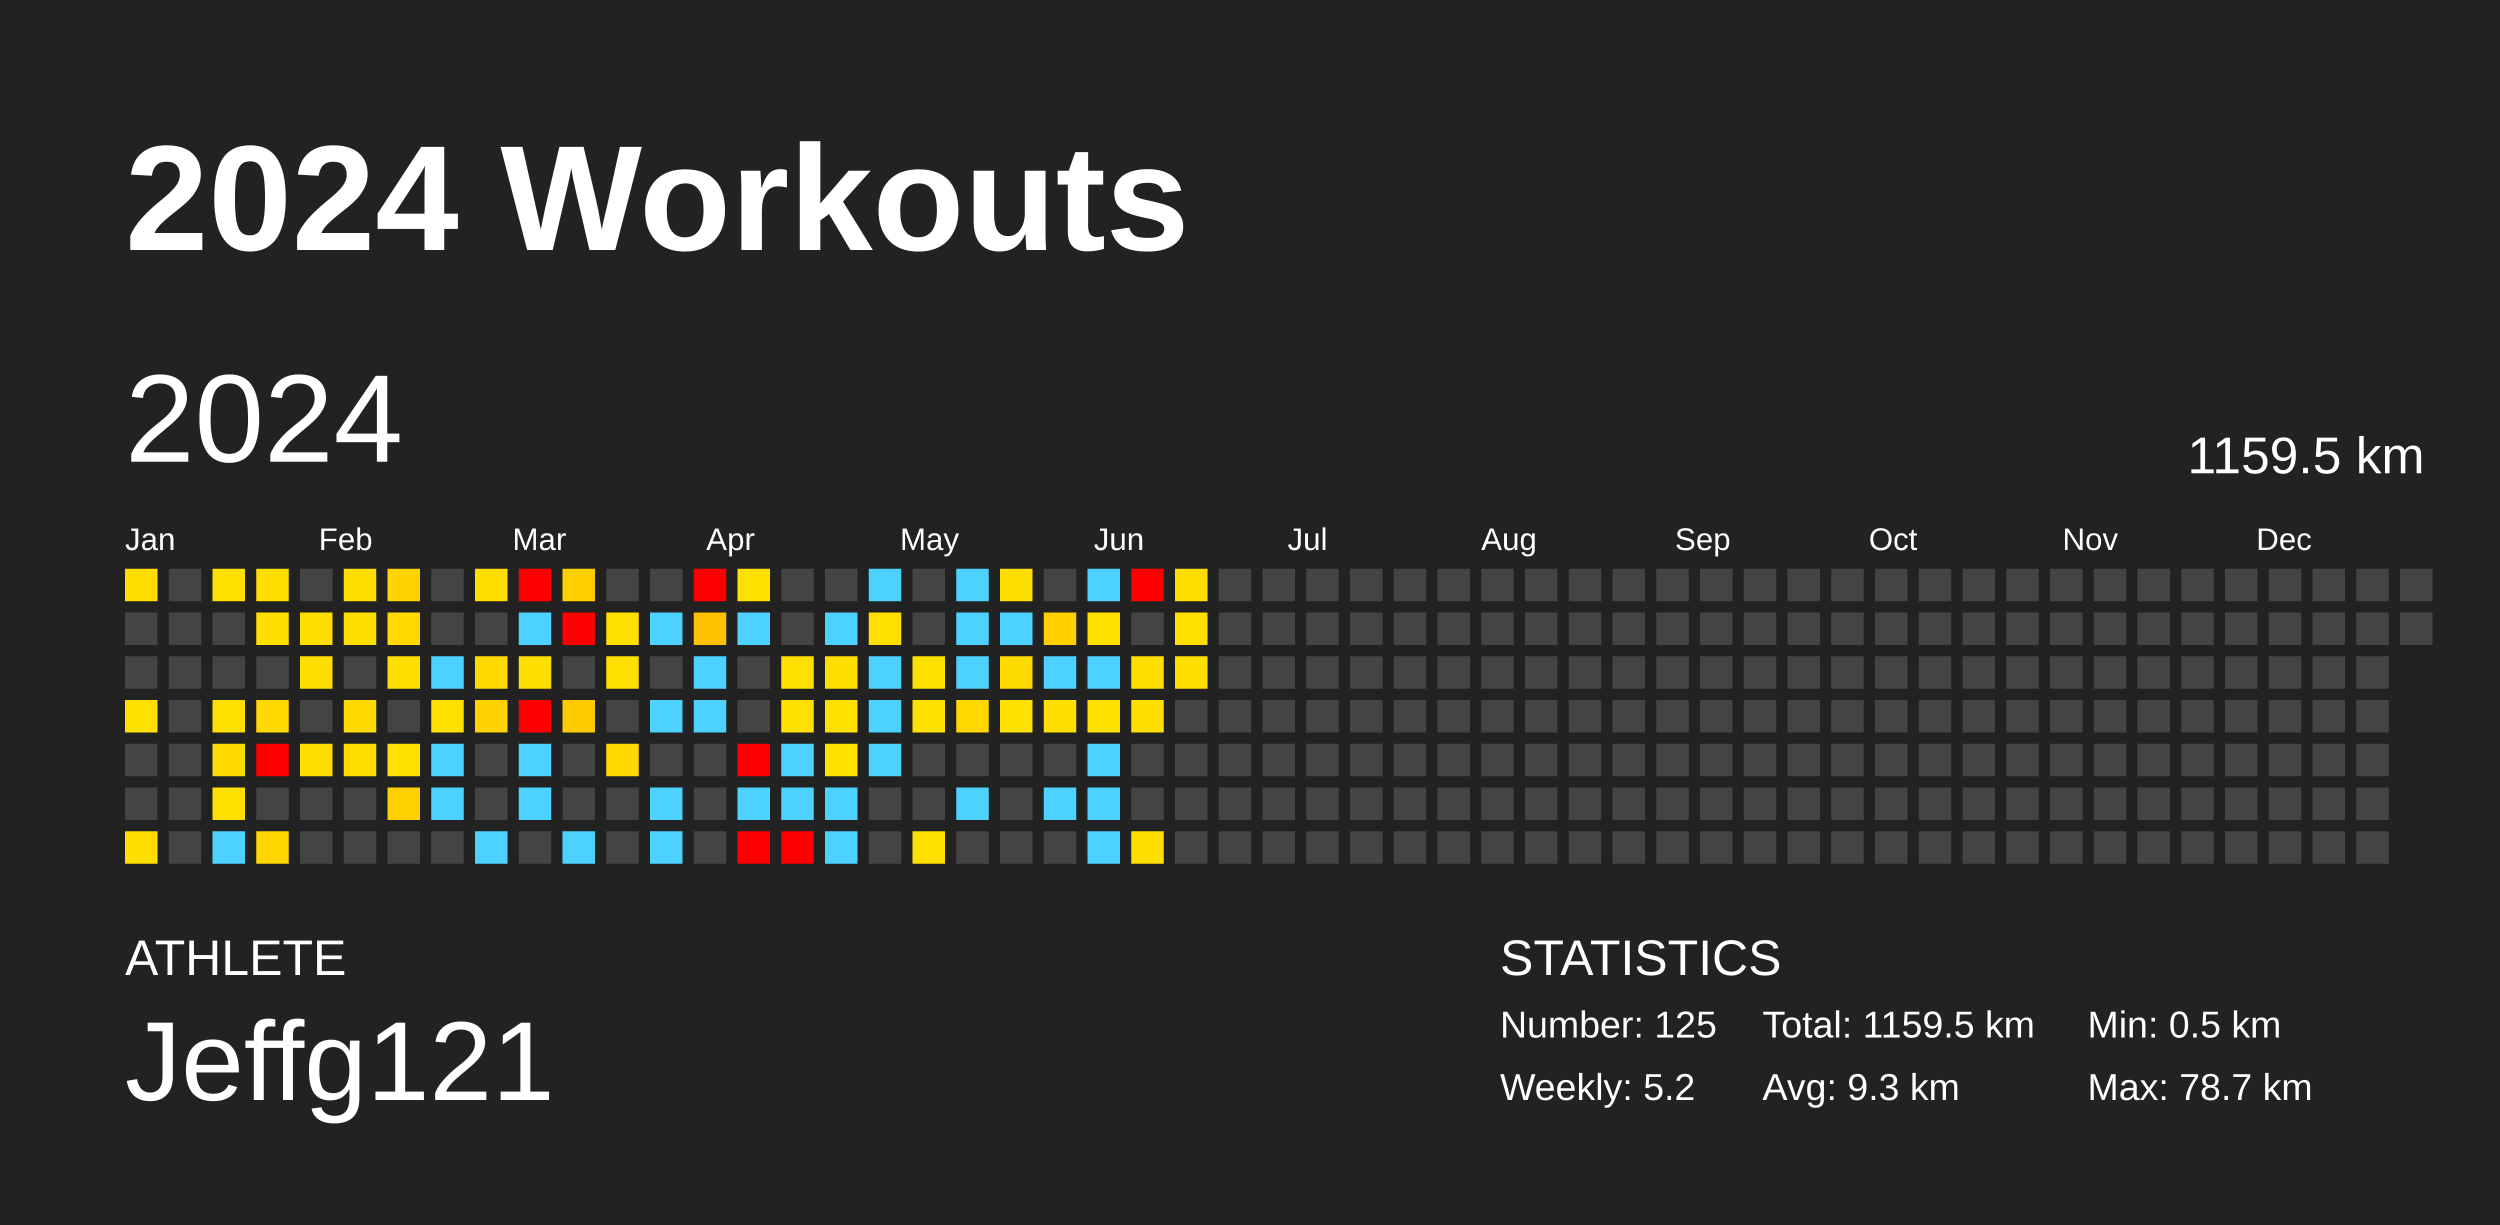
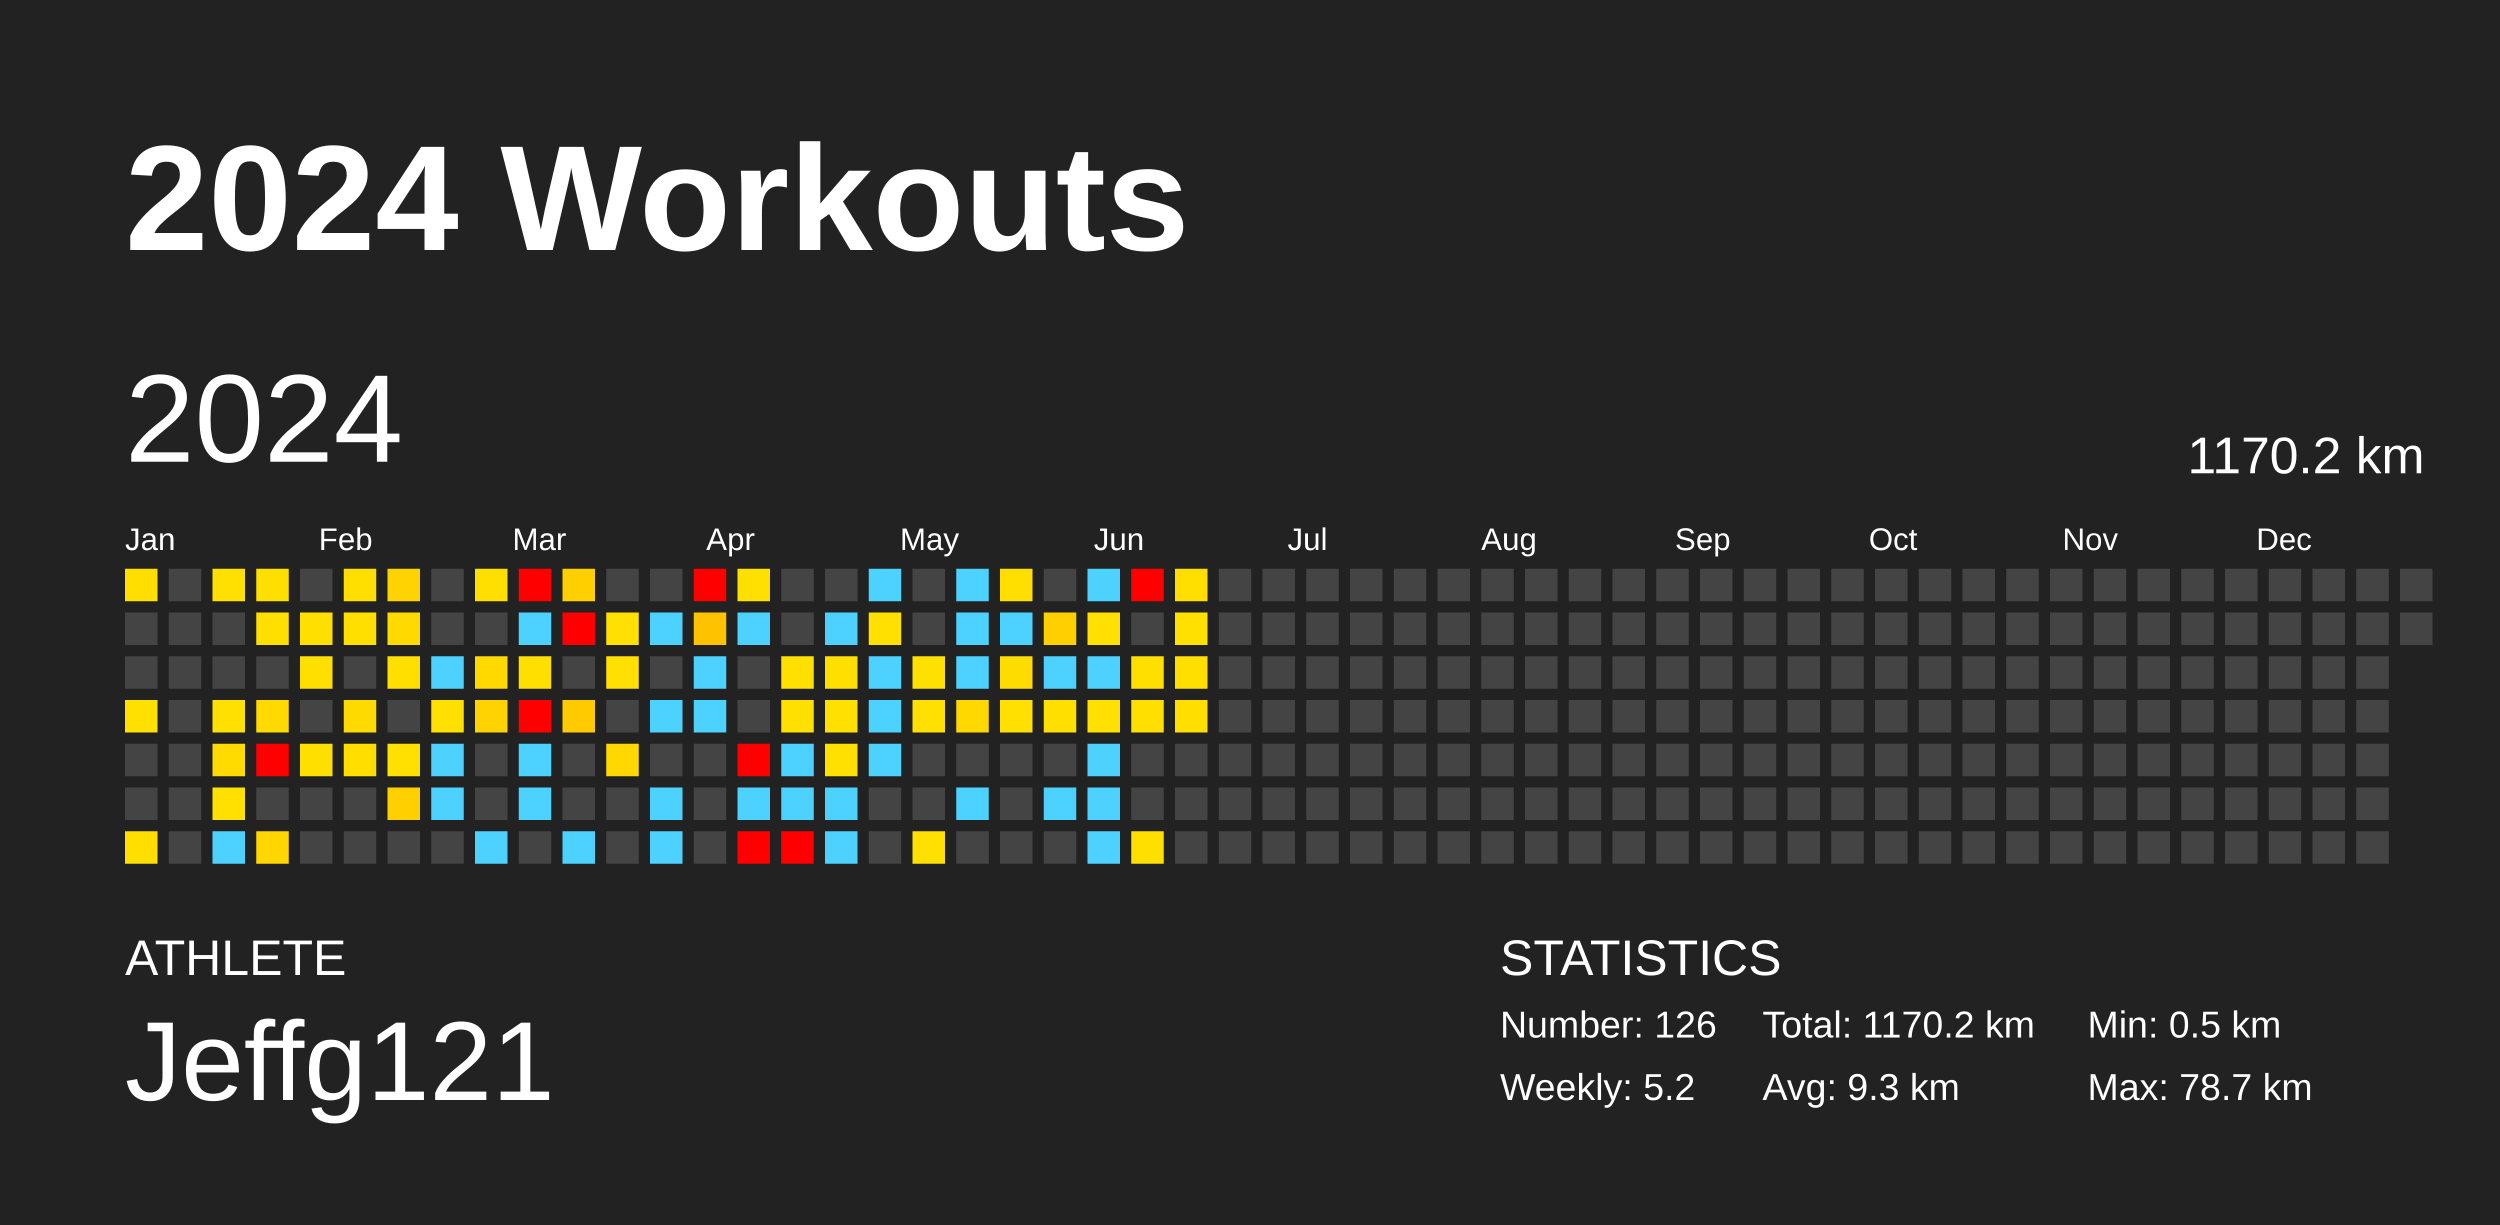
<svg xmlns="http://www.w3.org/2000/svg" baseProfile="full" height="98mm" version="1.1" viewBox="0,0,200,98" width="200mm">
  <defs />
  <rect fill="#222222" height="98" width="200" x="0" y="0" />
  <text fill="#FFFFFF" style="font-size:12px; font-family:Arial; font-weight:bold;" x="10" y="20">2024 Workouts</text>
  <text fill="#FFFFFF" style="font-size:4px; font-family:Arial" x="10" y="78">ATHLETE</text>
  <text fill="#FFFFFF" style="font-size:9px; font-family:Arial" x="10" y="88">Jeffg121</text>
  <text fill="#FFFFFF" style="font-size:4px; font-family:Arial" x="120" y="78">STATISTICS</text>
-   <text fill="#FFFFFF" style="font-size:3px; font-family:Arial" x="120" y="83">Number: 125</text>
+   <text fill="#FFFFFF" style="font-size:3px; font-family:Arial" x="120" y="83">Number: 126</text>
  <text fill="#FFFFFF" style="font-size:3px; font-family:Arial" x="120" y="88">Weekly: 5.2</text>
-   <text fill="#FFFFFF" style="font-size:3px; font-family:Arial" x="141" y="83">Total: 1159.5 km</text>
+   <text fill="#FFFFFF" style="font-size:3px; font-family:Arial" x="141" y="83">Total: 1170.2 km</text>
  <text fill="#FFFFFF" style="font-size:3px; font-family:Arial" x="141" y="88">Avg: 9.3 km</text>
  <text fill="#FFFFFF" style="font-size:3px; font-family:Arial" x="167" y="83">Min: 0.5 km</text>
  <text fill="#FFFFFF" style="font-size:3px; font-family:Arial" x="167" y="88">Max: 78.7 km</text>
  <text dominant-baseline="hanging" fill="#FFFFFF" style="font-size:10.0px; font-family:Arial;" x="10" y="30">2024</text>
-   <text dominant-baseline="hanging" fill="#FFFFFF" style="font-size:4.125px; font-family:Arial;" x="175" y="35">1159.5 km</text>
+   <text dominant-baseline="hanging" fill="#FFFFFF" style="font-size:4.125px; font-family:Arial;" x="175" y="35">1170.2 km</text>
  <text fill="#FFFFFF" style="font-size:2.5px; font-family:Arial" x="10.0" y="44">Jan</text>
  <text fill="#FFFFFF" style="font-size:2.5px; font-family:Arial" x="25.5" y="44">Feb</text>
  <text fill="#FFFFFF" style="font-size:2.5px; font-family:Arial" x="41.0" y="44">Mar</text>
  <text fill="#FFFFFF" style="font-size:2.5px; font-family:Arial" x="56.5" y="44">Apr</text>
  <text fill="#FFFFFF" style="font-size:2.5px; font-family:Arial" x="72.0" y="44">May</text>
  <text fill="#FFFFFF" style="font-size:2.5px; font-family:Arial" x="87.5" y="44">Jun</text>
  <text fill="#FFFFFF" style="font-size:2.5px; font-family:Arial" x="103.0" y="44">Jul</text>
  <text fill="#FFFFFF" style="font-size:2.5px; font-family:Arial" x="118.5" y="44">Aug</text>
  <text fill="#FFFFFF" style="font-size:2.5px; font-family:Arial" x="134.0" y="44">Sep</text>
  <text fill="#FFFFFF" style="font-size:2.5px; font-family:Arial" x="149.5" y="44">Oct</text>
  <text fill="#FFFFFF" style="font-size:2.5px; font-family:Arial" x="165.0" y="44">Nov</text>
  <text fill="#FFFFFF" style="font-size:2.5px; font-family:Arial" x="180.5" y="44">Dec</text>
  <rect fill="#ffde00" height="2.6" width="2.6" x="10.0" y="45.5" />
  <rect fill="#444444" height="2.6" width="2.6" x="10.0" y="49.0" />
  <rect fill="#444444" height="2.6" width="2.6" x="10.0" y="52.5" />
  <rect fill="#ffe000" height="2.6" width="2.6" x="10.0" y="56.0" />
  <rect fill="#444444" height="2.6" width="2.6" x="10.0" y="59.5" />
  <rect fill="#444444" height="2.6" width="2.6" x="10.0" y="63.0" />
  <rect fill="#ffde00" height="2.6" width="2.6" x="10.0" y="66.5" />
  <rect fill="#444444" height="2.6" width="2.6" x="13.5" y="45.5" />
  <rect fill="#444444" height="2.6" width="2.6" x="13.5" y="49.0" />
  <rect fill="#444444" height="2.6" width="2.6" x="13.5" y="52.5" />
  <rect fill="#444444" height="2.6" width="2.6" x="13.5" y="56.0" />
  <rect fill="#444444" height="2.6" width="2.6" x="13.5" y="59.5" />
  <rect fill="#444444" height="2.6" width="2.6" x="13.5" y="63.0" />
  <rect fill="#444444" height="2.6" width="2.6" x="13.5" y="66.5" />
  <rect fill="#ffe000" height="2.6" width="2.6" x="17.0" y="45.5" />
  <rect fill="#444444" height="2.6" width="2.6" x="17.0" y="49.0" />
  <rect fill="#444444" height="2.6" width="2.6" x="17.0" y="52.5" />
  <rect fill="#ffe000" height="2.6" width="2.6" x="17.0" y="56.0" />
  <rect fill="#ffdb00" height="2.6" width="2.6" x="17.0" y="59.5" />
  <rect fill="#ffe000" height="2.6" width="2.6" x="17.0" y="63.0" />
  <rect fill="#4dd2ff" height="2.6" width="2.6" x="17.0" y="66.5" />
  <rect fill="#ffdf00" height="2.6" width="2.6" x="20.5" y="45.5" />
  <rect fill="#ffdf00" height="2.6" width="2.6" x="20.5" y="49.0" />
  <rect fill="#444444" height="2.6" width="2.6" x="20.5" y="52.5" />
  <rect fill="#ffd900" height="2.6" width="2.6" x="20.5" y="56.0" />
  <rect fill="red" height="2.6" width="2.6" x="20.5" y="59.5" />
  <rect fill="#444444" height="2.6" width="2.6" x="20.5" y="63.0" />
  <rect fill="#ffd600" height="2.6" width="2.6" x="20.5" y="66.5" />
  <rect fill="#444444" height="2.6" width="2.6" x="24.0" y="45.5" />
  <rect fill="#ffdf00" height="2.6" width="2.6" x="24.0" y="49.0" />
  <rect fill="#ffdf00" height="2.6" width="2.6" x="24.0" y="52.5" />
  <rect fill="#444444" height="2.6" width="2.6" x="24.0" y="56.0" />
  <rect fill="#ffdf00" height="2.6" width="2.6" x="24.0" y="59.5" />
  <rect fill="#444444" height="2.6" width="2.6" x="24.0" y="63.0" />
  <rect fill="#444444" height="2.6" width="2.6" x="24.0" y="66.5" />
  <rect fill="#ffdf00" height="2.6" width="2.6" x="27.5" y="45.5" />
  <rect fill="#ffdf00" height="2.6" width="2.6" x="27.5" y="49.0" />
  <rect fill="#444444" height="2.6" width="2.6" x="27.5" y="52.5" />
  <rect fill="#ffda00" height="2.6" width="2.6" x="27.5" y="56.0" />
  <rect fill="#ffde00" height="2.6" width="2.6" x="27.5" y="59.5" />
  <rect fill="#444444" height="2.6" width="2.6" x="27.5" y="63.0" />
  <rect fill="#444444" height="2.6" width="2.6" x="27.5" y="66.5" />
  <rect fill="#ffd300" height="2.6" width="2.6" x="31.0" y="45.5" />
  <rect fill="#ffd900" height="2.6" width="2.6" x="31.0" y="49.0" />
  <rect fill="#ffdf00" height="2.6" width="2.6" x="31.0" y="52.5" />
  <rect fill="#444444" height="2.6" width="2.6" x="31.0" y="56.0" />
  <rect fill="#ffe000" height="2.6" width="2.6" x="31.0" y="59.5" />
  <rect fill="#ffd000" height="2.6" width="2.6" x="31.0" y="63.0" />
  <rect fill="#444444" height="2.6" width="2.6" x="31.0" y="66.5" />
  <rect fill="#444444" height="2.6" width="2.6" x="34.5" y="45.5" />
  <rect fill="#444444" height="2.6" width="2.6" x="34.5" y="49.0" />
  <rect fill="#4dd2ff" height="2.6" width="2.6" x="34.5" y="52.5" />
  <rect fill="#ffe000" height="2.6" width="2.6" x="34.5" y="56.0" />
  <rect fill="#4dd2ff" height="2.6" width="2.6" x="34.5" y="59.5" />
  <rect fill="#4dd2ff" height="2.6" width="2.6" x="34.5" y="63.0" />
  <rect fill="#444444" height="2.6" width="2.6" x="34.5" y="66.5" />
  <rect fill="#ffdf00" height="2.6" width="2.6" x="38.0" y="45.5" />
  <rect fill="#444444" height="2.6" width="2.6" x="38.0" y="49.0" />
  <rect fill="#ffd900" height="2.6" width="2.6" x="38.0" y="52.5" />
  <rect fill="#ffd300" height="2.6" width="2.6" x="38.0" y="56.0" />
  <rect fill="#444444" height="2.6" width="2.6" x="38.0" y="59.5" />
  <rect fill="#444444" height="2.6" width="2.6" x="38.0" y="63.0" />
  <rect fill="#4dd2ff" height="2.6" width="2.6" x="38.0" y="66.5" />
  <rect fill="red" height="2.6" width="2.6" x="41.5" y="45.5" />
  <rect fill="#4dd2ff" height="2.6" width="2.6" x="41.5" y="49.0" />
  <rect fill="#ffdf00" height="2.6" width="2.6" x="41.5" y="52.5" />
  <rect fill="red" height="2.6" width="2.6" x="41.5" y="56.0" />
  <rect fill="#4dd2ff" height="2.6" width="2.6" x="41.5" y="59.5" />
  <rect fill="#4dd2ff" height="2.6" width="2.6" x="41.5" y="63.0" />
  <rect fill="#444444" height="2.6" width="2.6" x="41.5" y="66.5" />
  <rect fill="#ffcf00" height="2.6" width="2.6" x="45.0" y="45.5" />
  <rect fill="red" height="2.6" width="2.6" x="45.0" y="49.0" />
  <rect fill="#444444" height="2.6" width="2.6" x="45.0" y="52.5" />
  <rect fill="#ffcb00" height="2.6" width="2.6" x="45.0" y="56.0" />
  <rect fill="#444444" height="2.6" width="2.6" x="45.0" y="59.5" />
  <rect fill="#444444" height="2.6" width="2.6" x="45.0" y="63.0" />
  <rect fill="#4dd2ff" height="2.6" width="2.6" x="45.0" y="66.5" />
  <rect fill="#444444" height="2.6" width="2.6" x="48.5" y="45.5" />
  <rect fill="#ffe000" height="2.6" width="2.6" x="48.5" y="49.0" />
  <rect fill="#ffe000" height="2.6" width="2.6" x="48.5" y="52.5" />
  <rect fill="#444444" height="2.6" width="2.6" x="48.5" y="56.0" />
  <rect fill="#ffd800" height="2.6" width="2.6" x="48.5" y="59.5" />
  <rect fill="#444444" height="2.6" width="2.6" x="48.5" y="63.0" />
  <rect fill="#444444" height="2.6" width="2.6" x="48.5" y="66.5" />
  <rect fill="#444444" height="2.6" width="2.6" x="52.0" y="45.5" />
  <rect fill="#4dd2ff" height="2.6" width="2.6" x="52.0" y="49.0" />
  <rect fill="#444444" height="2.6" width="2.6" x="52.0" y="52.5" />
  <rect fill="#4dd2ff" height="2.6" width="2.6" x="52.0" y="56.0" />
  <rect fill="#444444" height="2.6" width="2.6" x="52.0" y="59.5" />
  <rect fill="#4dd2ff" height="2.6" width="2.6" x="52.0" y="63.0" />
  <rect fill="#4dd2ff" height="2.6" width="2.6" x="52.0" y="66.5" />
  <rect fill="red" height="2.6" width="2.6" x="55.5" y="45.5" />
  <rect fill="#ffc200" height="2.6" width="2.6" x="55.5" y="49.0" />
  <rect fill="#4dd2ff" height="2.6" width="2.6" x="55.5" y="52.5" />
  <rect fill="#4dd2ff" height="2.6" width="2.6" x="55.5" y="56.0" />
  <rect fill="#444444" height="2.6" width="2.6" x="55.5" y="59.5" />
  <rect fill="#444444" height="2.6" width="2.6" x="55.5" y="63.0" />
  <rect fill="#444444" height="2.6" width="2.6" x="55.5" y="66.5" />
  <rect fill="#ffe000" height="2.6" width="2.6" x="59.0" y="45.5" />
  <rect fill="#4dd2ff" height="2.6" width="2.6" x="59.0" y="49.0" />
  <rect fill="#444444" height="2.6" width="2.6" x="59.0" y="52.5" />
  <rect fill="#444444" height="2.6" width="2.6" x="59.0" y="56.0" />
  <rect fill="red" height="2.6" width="2.6" x="59.0" y="59.5" />
  <rect fill="#4dd2ff" height="2.6" width="2.6" x="59.0" y="63.0" />
  <rect fill="red" height="2.6" width="2.6" x="59.0" y="66.5" />
  <rect fill="#444444" height="2.6" width="2.6" x="62.5" y="45.5" />
  <rect fill="#444444" height="2.6" width="2.6" x="62.5" y="49.0" />
  <rect fill="#ffe000" height="2.6" width="2.6" x="62.5" y="52.5" />
  <rect fill="#ffe000" height="2.6" width="2.6" x="62.5" y="56.0" />
  <rect fill="#4dd2ff" height="2.6" width="2.6" x="62.5" y="59.5" />
  <rect fill="#4dd2ff" height="2.6" width="2.6" x="62.5" y="63.0" />
  <rect fill="red" height="2.6" width="2.6" x="62.5" y="66.5" />
  <rect fill="#444444" height="2.6" width="2.6" x="66.0" y="45.5" />
  <rect fill="#4dd2ff" height="2.6" width="2.6" x="66.0" y="49.0" />
  <rect fill="#ffdf00" height="2.6" width="2.6" x="66.0" y="52.5" />
  <rect fill="#ffe000" height="2.6" width="2.6" x="66.0" y="56.0" />
  <rect fill="#ffe000" height="2.6" width="2.6" x="66.0" y="59.5" />
  <rect fill="#4dd2ff" height="2.6" width="2.6" x="66.0" y="63.0" />
  <rect fill="#4dd2ff" height="2.6" width="2.6" x="66.0" y="66.5" />
  <rect fill="#4dd2ff" height="2.6" width="2.6" x="69.5" y="45.5" />
  <rect fill="#ffe000" height="2.6" width="2.6" x="69.5" y="49.0" />
  <rect fill="#4dd2ff" height="2.6" width="2.6" x="69.5" y="52.5" />
  <rect fill="#4dd2ff" height="2.6" width="2.6" x="69.5" y="56.0" />
  <rect fill="#4dd2ff" height="2.6" width="2.6" x="69.5" y="59.5" />
  <rect fill="#444444" height="2.6" width="2.6" x="69.5" y="63.0" />
  <rect fill="#444444" height="2.6" width="2.6" x="69.5" y="66.5" />
  <rect fill="#444444" height="2.6" width="2.6" x="73.0" y="45.5" />
  <rect fill="#444444" height="2.6" width="2.6" x="73.0" y="49.0" />
  <rect fill="#ffe100" height="2.6" width="2.6" x="73.0" y="52.5" />
  <rect fill="#ffe000" height="2.6" width="2.6" x="73.0" y="56.0" />
  <rect fill="#444444" height="2.6" width="2.6" x="73.0" y="59.5" />
  <rect fill="#444444" height="2.6" width="2.6" x="73.0" y="63.0" />
  <rect fill="#ffe000" height="2.6" width="2.6" x="73.0" y="66.5" />
  <rect fill="#4dd2ff" height="2.6" width="2.6" x="76.5" y="45.5" />
  <rect fill="#4dd2ff" height="2.6" width="2.6" x="76.5" y="49.0" />
  <rect fill="#4dd2ff" height="2.6" width="2.6" x="76.5" y="52.5" />
  <rect fill="#ffd800" height="2.6" width="2.6" x="76.5" y="56.0" />
  <rect fill="#444444" height="2.6" width="2.6" x="76.5" y="59.5" />
  <rect fill="#4dd2ff" height="2.6" width="2.6" x="76.5" y="63.0" />
  <rect fill="#444444" height="2.6" width="2.6" x="76.5" y="66.5" />
  <rect fill="#ffdf00" height="2.6" width="2.6" x="80.0" y="45.5" />
  <rect fill="#4dd2ff" height="2.6" width="2.6" x="80.0" y="49.0" />
  <rect fill="#ffdc00" height="2.6" width="2.6" x="80.0" y="52.5" />
  <rect fill="#ffe000" height="2.6" width="2.6" x="80.0" y="56.0" />
  <rect fill="#444444" height="2.6" width="2.6" x="80.0" y="59.5" />
  <rect fill="#444444" height="2.6" width="2.6" x="80.0" y="63.0" />
  <rect fill="#444444" height="2.6" width="2.6" x="80.0" y="66.5" />
  <rect fill="#444444" height="2.6" width="2.6" x="83.5" y="45.5" />
  <rect fill="#ffcf00" height="2.6" width="2.6" x="83.5" y="49.0" />
  <rect fill="#4dd2ff" height="2.6" width="2.6" x="83.5" y="52.5" />
  <rect fill="#ffdf00" height="2.6" width="2.6" x="83.5" y="56.0" />
  <rect fill="#444444" height="2.6" width="2.6" x="83.5" y="59.5" />
  <rect fill="#4dd2ff" height="2.6" width="2.6" x="83.5" y="63.0" />
  <rect fill="#444444" height="2.6" width="2.6" x="83.5" y="66.5" />
  <rect fill="#4dd2ff" height="2.6" width="2.6" x="87.0" y="45.5" />
  <rect fill="#ffe000" height="2.6" width="2.6" x="87.0" y="49.0" />
  <rect fill="#4dd2ff" height="2.6" width="2.6" x="87.0" y="52.5" />
  <rect fill="#ffe000" height="2.6" width="2.6" x="87.0" y="56.0" />
  <rect fill="#4dd2ff" height="2.6" width="2.6" x="87.0" y="59.5" />
  <rect fill="#4dd2ff" height="2.6" width="2.6" x="87.0" y="63.0" />
  <rect fill="#4dd2ff" height="2.6" width="2.6" x="87.0" y="66.5" />
  <rect fill="red" height="2.6" width="2.6" x="90.5" y="45.5" />
  <rect fill="#444444" height="2.6" width="2.6" x="90.5" y="49.0" />
  <rect fill="#ffdf00" height="2.6" width="2.6" x="90.5" y="52.5" />
  <rect fill="#ffdf00" height="2.6" width="2.6" x="90.5" y="56.0" />
  <rect fill="#444444" height="2.6" width="2.6" x="90.5" y="59.5" />
  <rect fill="#444444" height="2.6" width="2.6" x="90.5" y="63.0" />
  <rect fill="#ffdf00" height="2.6" width="2.6" x="90.5" y="66.5" />
  <rect fill="#ffdf00" height="2.6" width="2.6" x="94.0" y="45.5" />
  <rect fill="#ffe000" height="2.6" width="2.6" x="94.0" y="49.0" />
  <rect fill="#ffdf00" height="2.6" width="2.6" x="94.0" y="52.5" />
-   <rect fill="#444444" height="2.6" width="2.6" x="94.0" y="56.0" />
+   <rect fill="#ffde00" height="2.6" width="2.6" x="94.0" y="56.0" />
  <rect fill="#444444" height="2.6" width="2.6" x="94.0" y="59.5" />
  <rect fill="#444444" height="2.6" width="2.6" x="94.0" y="63.0" />
  <rect fill="#444444" height="2.6" width="2.6" x="94.0" y="66.5" />
  <rect fill="#444444" height="2.6" width="2.6" x="97.5" y="45.5" />
  <rect fill="#444444" height="2.6" width="2.6" x="97.5" y="49.0" />
  <rect fill="#444444" height="2.6" width="2.6" x="97.5" y="52.5" />
  <rect fill="#444444" height="2.6" width="2.6" x="97.5" y="56.0" />
  <rect fill="#444444" height="2.6" width="2.6" x="97.5" y="59.5" />
  <rect fill="#444444" height="2.6" width="2.6" x="97.5" y="63.0" />
  <rect fill="#444444" height="2.6" width="2.6" x="97.5" y="66.5" />
  <rect fill="#444444" height="2.6" width="2.6" x="101.0" y="45.5" />
  <rect fill="#444444" height="2.6" width="2.6" x="101.0" y="49.0" />
  <rect fill="#444444" height="2.6" width="2.6" x="101.0" y="52.5" />
  <rect fill="#444444" height="2.6" width="2.6" x="101.0" y="56.0" />
  <rect fill="#444444" height="2.6" width="2.6" x="101.0" y="59.5" />
  <rect fill="#444444" height="2.6" width="2.6" x="101.0" y="63.0" />
  <rect fill="#444444" height="2.6" width="2.6" x="101.0" y="66.5" />
  <rect fill="#444444" height="2.6" width="2.6" x="104.5" y="45.5" />
  <rect fill="#444444" height="2.6" width="2.6" x="104.5" y="49.0" />
  <rect fill="#444444" height="2.6" width="2.6" x="104.5" y="52.5" />
  <rect fill="#444444" height="2.6" width="2.6" x="104.5" y="56.0" />
  <rect fill="#444444" height="2.6" width="2.6" x="104.5" y="59.5" />
  <rect fill="#444444" height="2.6" width="2.6" x="104.5" y="63.0" />
  <rect fill="#444444" height="2.6" width="2.6" x="104.5" y="66.5" />
  <rect fill="#444444" height="2.6" width="2.6" x="108.0" y="45.5" />
  <rect fill="#444444" height="2.6" width="2.6" x="108.0" y="49.0" />
  <rect fill="#444444" height="2.6" width="2.6" x="108.0" y="52.5" />
  <rect fill="#444444" height="2.6" width="2.6" x="108.0" y="56.0" />
  <rect fill="#444444" height="2.6" width="2.6" x="108.0" y="59.5" />
  <rect fill="#444444" height="2.6" width="2.6" x="108.0" y="63.0" />
  <rect fill="#444444" height="2.6" width="2.6" x="108.0" y="66.5" />
  <rect fill="#444444" height="2.6" width="2.6" x="111.5" y="45.5" />
  <rect fill="#444444" height="2.6" width="2.6" x="111.5" y="49.0" />
  <rect fill="#444444" height="2.6" width="2.6" x="111.5" y="52.5" />
  <rect fill="#444444" height="2.6" width="2.6" x="111.5" y="56.0" />
  <rect fill="#444444" height="2.6" width="2.6" x="111.5" y="59.5" />
  <rect fill="#444444" height="2.6" width="2.6" x="111.5" y="63.0" />
  <rect fill="#444444" height="2.6" width="2.6" x="111.5" y="66.5" />
  <rect fill="#444444" height="2.6" width="2.6" x="115.0" y="45.5" />
  <rect fill="#444444" height="2.6" width="2.6" x="115.0" y="49.0" />
  <rect fill="#444444" height="2.6" width="2.6" x="115.0" y="52.5" />
  <rect fill="#444444" height="2.6" width="2.6" x="115.0" y="56.0" />
  <rect fill="#444444" height="2.6" width="2.6" x="115.0" y="59.5" />
  <rect fill="#444444" height="2.6" width="2.6" x="115.0" y="63.0" />
  <rect fill="#444444" height="2.6" width="2.6" x="115.0" y="66.5" />
  <rect fill="#444444" height="2.6" width="2.6" x="118.5" y="45.5" />
  <rect fill="#444444" height="2.6" width="2.6" x="118.5" y="49.0" />
  <rect fill="#444444" height="2.6" width="2.6" x="118.5" y="52.5" />
  <rect fill="#444444" height="2.6" width="2.6" x="118.5" y="56.0" />
  <rect fill="#444444" height="2.6" width="2.6" x="118.5" y="59.5" />
  <rect fill="#444444" height="2.6" width="2.6" x="118.5" y="63.0" />
  <rect fill="#444444" height="2.6" width="2.6" x="118.5" y="66.5" />
  <rect fill="#444444" height="2.6" width="2.6" x="122.0" y="45.5" />
  <rect fill="#444444" height="2.6" width="2.6" x="122.0" y="49.0" />
  <rect fill="#444444" height="2.6" width="2.6" x="122.0" y="52.5" />
  <rect fill="#444444" height="2.6" width="2.6" x="122.0" y="56.0" />
  <rect fill="#444444" height="2.6" width="2.6" x="122.0" y="59.5" />
  <rect fill="#444444" height="2.6" width="2.6" x="122.0" y="63.0" />
  <rect fill="#444444" height="2.6" width="2.6" x="122.0" y="66.5" />
  <rect fill="#444444" height="2.6" width="2.6" x="125.5" y="45.5" />
  <rect fill="#444444" height="2.6" width="2.6" x="125.5" y="49.0" />
  <rect fill="#444444" height="2.6" width="2.6" x="125.5" y="52.5" />
  <rect fill="#444444" height="2.6" width="2.6" x="125.5" y="56.0" />
  <rect fill="#444444" height="2.6" width="2.6" x="125.5" y="59.5" />
  <rect fill="#444444" height="2.6" width="2.6" x="125.5" y="63.0" />
  <rect fill="#444444" height="2.6" width="2.6" x="125.5" y="66.5" />
  <rect fill="#444444" height="2.6" width="2.6" x="129.0" y="45.5" />
  <rect fill="#444444" height="2.6" width="2.6" x="129.0" y="49.0" />
  <rect fill="#444444" height="2.6" width="2.6" x="129.0" y="52.5" />
  <rect fill="#444444" height="2.6" width="2.6" x="129.0" y="56.0" />
  <rect fill="#444444" height="2.6" width="2.6" x="129.0" y="59.5" />
  <rect fill="#444444" height="2.6" width="2.6" x="129.0" y="63.0" />
  <rect fill="#444444" height="2.6" width="2.6" x="129.0" y="66.5" />
  <rect fill="#444444" height="2.6" width="2.6" x="132.5" y="45.5" />
  <rect fill="#444444" height="2.6" width="2.6" x="132.5" y="49.0" />
  <rect fill="#444444" height="2.6" width="2.6" x="132.5" y="52.5" />
  <rect fill="#444444" height="2.6" width="2.6" x="132.5" y="56.0" />
  <rect fill="#444444" height="2.6" width="2.6" x="132.5" y="59.5" />
  <rect fill="#444444" height="2.6" width="2.6" x="132.5" y="63.0" />
  <rect fill="#444444" height="2.6" width="2.6" x="132.5" y="66.5" />
  <rect fill="#444444" height="2.6" width="2.6" x="136.0" y="45.5" />
  <rect fill="#444444" height="2.6" width="2.6" x="136.0" y="49.0" />
  <rect fill="#444444" height="2.6" width="2.6" x="136.0" y="52.5" />
  <rect fill="#444444" height="2.6" width="2.6" x="136.0" y="56.0" />
  <rect fill="#444444" height="2.6" width="2.6" x="136.0" y="59.5" />
  <rect fill="#444444" height="2.6" width="2.6" x="136.0" y="63.0" />
  <rect fill="#444444" height="2.6" width="2.6" x="136.0" y="66.5" />
  <rect fill="#444444" height="2.6" width="2.6" x="139.5" y="45.5" />
  <rect fill="#444444" height="2.6" width="2.6" x="139.5" y="49.0" />
  <rect fill="#444444" height="2.6" width="2.6" x="139.5" y="52.5" />
  <rect fill="#444444" height="2.6" width="2.6" x="139.5" y="56.0" />
  <rect fill="#444444" height="2.6" width="2.6" x="139.5" y="59.5" />
  <rect fill="#444444" height="2.6" width="2.6" x="139.5" y="63.0" />
  <rect fill="#444444" height="2.6" width="2.6" x="139.5" y="66.5" />
  <rect fill="#444444" height="2.6" width="2.6" x="143.0" y="45.5" />
  <rect fill="#444444" height="2.6" width="2.6" x="143.0" y="49.0" />
  <rect fill="#444444" height="2.6" width="2.6" x="143.0" y="52.5" />
  <rect fill="#444444" height="2.6" width="2.6" x="143.0" y="56.0" />
  <rect fill="#444444" height="2.6" width="2.6" x="143.0" y="59.5" />
  <rect fill="#444444" height="2.6" width="2.6" x="143.0" y="63.0" />
  <rect fill="#444444" height="2.6" width="2.6" x="143.0" y="66.5" />
  <rect fill="#444444" height="2.6" width="2.6" x="146.5" y="45.5" />
  <rect fill="#444444" height="2.6" width="2.6" x="146.5" y="49.0" />
  <rect fill="#444444" height="2.6" width="2.6" x="146.5" y="52.5" />
  <rect fill="#444444" height="2.6" width="2.6" x="146.5" y="56.0" />
  <rect fill="#444444" height="2.6" width="2.6" x="146.5" y="59.5" />
  <rect fill="#444444" height="2.6" width="2.6" x="146.5" y="63.0" />
  <rect fill="#444444" height="2.6" width="2.6" x="146.5" y="66.5" />
  <rect fill="#444444" height="2.6" width="2.6" x="150.0" y="45.5" />
  <rect fill="#444444" height="2.6" width="2.6" x="150.0" y="49.0" />
  <rect fill="#444444" height="2.6" width="2.6" x="150.0" y="52.5" />
  <rect fill="#444444" height="2.6" width="2.6" x="150.0" y="56.0" />
  <rect fill="#444444" height="2.6" width="2.6" x="150.0" y="59.5" />
  <rect fill="#444444" height="2.6" width="2.6" x="150.0" y="63.0" />
  <rect fill="#444444" height="2.6" width="2.6" x="150.0" y="66.5" />
  <rect fill="#444444" height="2.6" width="2.6" x="153.5" y="45.5" />
  <rect fill="#444444" height="2.6" width="2.6" x="153.5" y="49.0" />
  <rect fill="#444444" height="2.6" width="2.6" x="153.5" y="52.5" />
  <rect fill="#444444" height="2.6" width="2.6" x="153.5" y="56.0" />
  <rect fill="#444444" height="2.6" width="2.6" x="153.5" y="59.5" />
  <rect fill="#444444" height="2.6" width="2.6" x="153.5" y="63.0" />
  <rect fill="#444444" height="2.6" width="2.6" x="153.5" y="66.5" />
  <rect fill="#444444" height="2.6" width="2.6" x="157.0" y="45.5" />
  <rect fill="#444444" height="2.6" width="2.6" x="157.0" y="49.0" />
  <rect fill="#444444" height="2.6" width="2.6" x="157.0" y="52.5" />
  <rect fill="#444444" height="2.6" width="2.6" x="157.0" y="56.0" />
  <rect fill="#444444" height="2.6" width="2.6" x="157.0" y="59.5" />
  <rect fill="#444444" height="2.6" width="2.6" x="157.0" y="63.0" />
  <rect fill="#444444" height="2.6" width="2.6" x="157.0" y="66.5" />
  <rect fill="#444444" height="2.6" width="2.6" x="160.5" y="45.5" />
  <rect fill="#444444" height="2.6" width="2.6" x="160.5" y="49.0" />
  <rect fill="#444444" height="2.6" width="2.6" x="160.5" y="52.5" />
  <rect fill="#444444" height="2.6" width="2.6" x="160.5" y="56.0" />
  <rect fill="#444444" height="2.6" width="2.6" x="160.5" y="59.5" />
  <rect fill="#444444" height="2.6" width="2.6" x="160.5" y="63.0" />
  <rect fill="#444444" height="2.6" width="2.6" x="160.5" y="66.5" />
  <rect fill="#444444" height="2.6" width="2.6" x="164.0" y="45.5" />
  <rect fill="#444444" height="2.6" width="2.6" x="164.0" y="49.0" />
  <rect fill="#444444" height="2.6" width="2.6" x="164.0" y="52.5" />
  <rect fill="#444444" height="2.6" width="2.6" x="164.0" y="56.0" />
  <rect fill="#444444" height="2.6" width="2.6" x="164.0" y="59.5" />
  <rect fill="#444444" height="2.6" width="2.6" x="164.0" y="63.0" />
  <rect fill="#444444" height="2.6" width="2.6" x="164.0" y="66.5" />
  <rect fill="#444444" height="2.6" width="2.6" x="167.5" y="45.5" />
  <rect fill="#444444" height="2.6" width="2.6" x="167.5" y="49.0" />
  <rect fill="#444444" height="2.6" width="2.6" x="167.5" y="52.5" />
  <rect fill="#444444" height="2.6" width="2.6" x="167.5" y="56.0" />
  <rect fill="#444444" height="2.6" width="2.6" x="167.5" y="59.5" />
  <rect fill="#444444" height="2.6" width="2.6" x="167.5" y="63.0" />
  <rect fill="#444444" height="2.6" width="2.6" x="167.5" y="66.5" />
  <rect fill="#444444" height="2.6" width="2.6" x="171.0" y="45.5" />
  <rect fill="#444444" height="2.6" width="2.6" x="171.0" y="49.0" />
  <rect fill="#444444" height="2.6" width="2.6" x="171.0" y="52.5" />
  <rect fill="#444444" height="2.6" width="2.6" x="171.0" y="56.0" />
  <rect fill="#444444" height="2.6" width="2.6" x="171.0" y="59.5" />
  <rect fill="#444444" height="2.6" width="2.6" x="171.0" y="63.0" />
  <rect fill="#444444" height="2.6" width="2.6" x="171.0" y="66.5" />
  <rect fill="#444444" height="2.6" width="2.6" x="174.5" y="45.5" />
  <rect fill="#444444" height="2.6" width="2.6" x="174.5" y="49.0" />
  <rect fill="#444444" height="2.6" width="2.6" x="174.5" y="52.5" />
  <rect fill="#444444" height="2.6" width="2.6" x="174.5" y="56.0" />
  <rect fill="#444444" height="2.6" width="2.6" x="174.5" y="59.5" />
  <rect fill="#444444" height="2.6" width="2.6" x="174.5" y="63.0" />
  <rect fill="#444444" height="2.6" width="2.6" x="174.5" y="66.5" />
  <rect fill="#444444" height="2.6" width="2.6" x="178.0" y="45.5" />
  <rect fill="#444444" height="2.6" width="2.6" x="178.0" y="49.0" />
  <rect fill="#444444" height="2.6" width="2.6" x="178.0" y="52.5" />
  <rect fill="#444444" height="2.6" width="2.6" x="178.0" y="56.0" />
  <rect fill="#444444" height="2.6" width="2.6" x="178.0" y="59.5" />
  <rect fill="#444444" height="2.6" width="2.6" x="178.0" y="63.0" />
  <rect fill="#444444" height="2.6" width="2.6" x="178.0" y="66.5" />
  <rect fill="#444444" height="2.6" width="2.6" x="181.5" y="45.5" />
  <rect fill="#444444" height="2.6" width="2.6" x="181.5" y="49.0" />
  <rect fill="#444444" height="2.6" width="2.6" x="181.5" y="52.5" />
  <rect fill="#444444" height="2.6" width="2.6" x="181.5" y="56.0" />
  <rect fill="#444444" height="2.6" width="2.6" x="181.5" y="59.5" />
  <rect fill="#444444" height="2.6" width="2.6" x="181.5" y="63.0" />
  <rect fill="#444444" height="2.6" width="2.6" x="181.5" y="66.5" />
  <rect fill="#444444" height="2.6" width="2.6" x="185.0" y="45.5" />
  <rect fill="#444444" height="2.6" width="2.6" x="185.0" y="49.0" />
  <rect fill="#444444" height="2.6" width="2.6" x="185.0" y="52.5" />
  <rect fill="#444444" height="2.6" width="2.6" x="185.0" y="56.0" />
  <rect fill="#444444" height="2.6" width="2.6" x="185.0" y="59.5" />
  <rect fill="#444444" height="2.6" width="2.6" x="185.0" y="63.0" />
  <rect fill="#444444" height="2.6" width="2.6" x="185.0" y="66.5" />
  <rect fill="#444444" height="2.6" width="2.6" x="188.5" y="45.5" />
  <rect fill="#444444" height="2.6" width="2.6" x="188.5" y="49.0" />
  <rect fill="#444444" height="2.6" width="2.6" x="188.5" y="52.5" />
  <rect fill="#444444" height="2.6" width="2.6" x="188.5" y="56.0" />
  <rect fill="#444444" height="2.6" width="2.6" x="188.5" y="59.5" />
  <rect fill="#444444" height="2.6" width="2.6" x="188.5" y="63.0" />
  <rect fill="#444444" height="2.6" width="2.6" x="188.5" y="66.5" />
  <rect fill="#444444" height="2.6" width="2.6" x="192.0" y="45.5" />
  <rect fill="#444444" height="2.6" width="2.6" x="192.0" y="49.0" />
</svg>
